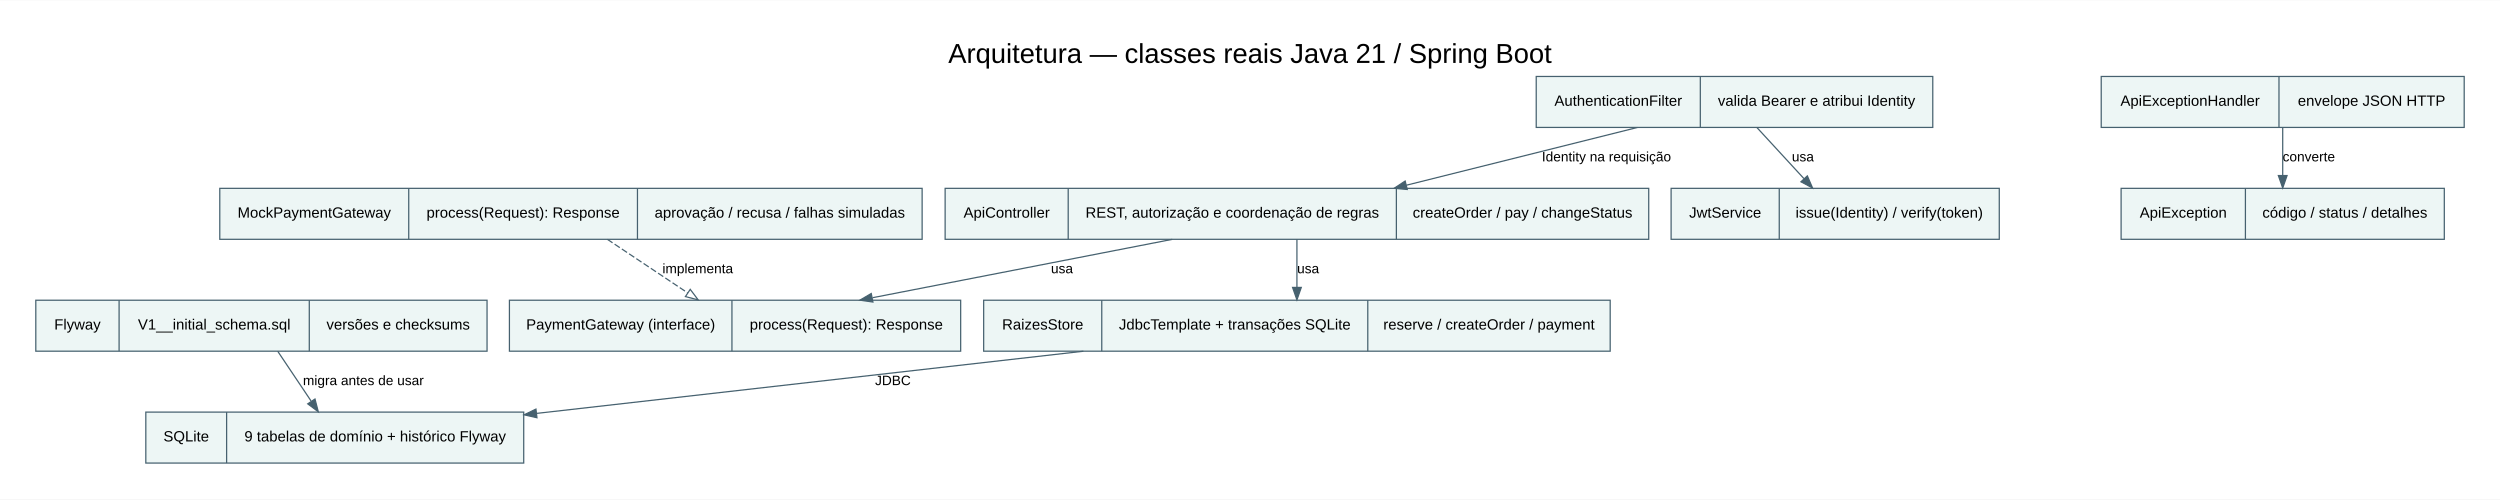
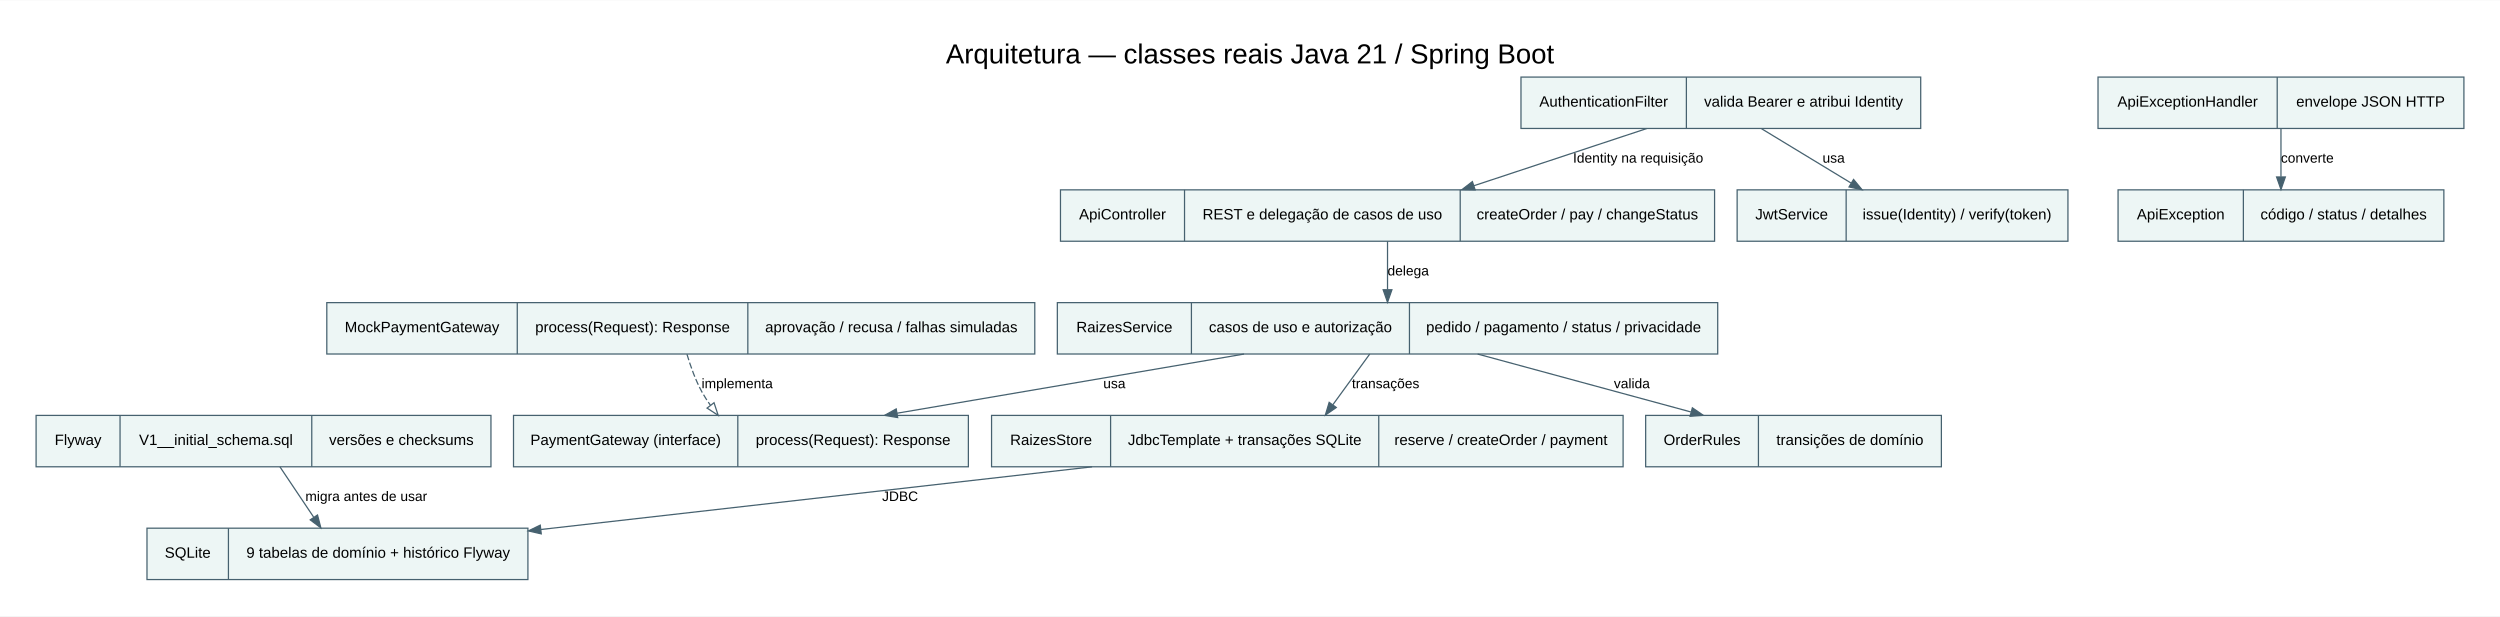
- <svg xmlns="http://www.w3.org/2000/svg" width="2011pt" height="402pt" viewBox="0.00 0.00 2011.10 401.60">
-   <g id="graph0" class="graph" transform="scale(1 1) rotate(0) translate(28.8 372.8)">
-     <polygon fill="white" stroke="transparent" points="-28.8,28.8 -28.8,-372.8 1982.3,-372.8 1982.3,28.8 -28.8,28.8" />
-     <text text-anchor="middle" x="976.75" y="-322.4" font-family="Arial" font-size="22.00">Arquitetura — classes reais Java 21 / Spring Boot</text>
+ <svg xmlns="http://www.w3.org/2000/svg" width="1995pt" height="492pt" viewBox="0.00 0.00 1995.10 491.60">
+   <g id="graph0" class="graph" transform="scale(1 1) rotate(0) translate(28.8 462.8)">
+     <polygon fill="white" stroke="transparent" points="-28.8,28.8 -28.8,-462.8 1966.3,-462.8 1966.3,28.8 -28.8,28.8" />
+     <text text-anchor="middle" x="968.75" y="-412.4" font-family="Arial" font-size="22.00">Arquitetura — classes reais Java 21 / Spring Boot</text>
    <g id="node1" class="node">
-       <polygon fill="#edf6f5" stroke="#46616f" points="731.5,-180.5 731.5,-221.5 1297.5,-221.5 1297.5,-180.5 731.5,-180.5" />
-       <text text-anchor="middle" x="781" y="-197.9" font-family="Arial" font-size="12.00">ApiController</text>
-       <polyline fill="none" stroke="#46616f" points="830.5,-180.5 830.5,-221.5 " />
-       <text text-anchor="middle" x="962.5" y="-197.9" font-family="Arial" font-size="12.00">REST, autorização e coordenação de regras</text>
-       <polyline fill="none" stroke="#46616f" points="1094.5,-180.5 1094.5,-221.5 " />
-       <text text-anchor="middle" x="1196" y="-197.9" font-family="Arial" font-size="12.00">createOrder / pay / changeStatus</text>
+       <polygon fill="#edf6f5" stroke="#46616f" points="817.5,-270.5 817.5,-311.5 1339.5,-311.5 1339.5,-270.5 817.5,-270.5" />
+       <text text-anchor="middle" x="867" y="-287.9" font-family="Arial" font-size="12.00">ApiController</text>
+       <polyline fill="none" stroke="#46616f" points="916.5,-270.5 916.5,-311.5 " />
+       <text text-anchor="middle" x="1026.5" y="-287.9" font-family="Arial" font-size="12.00">REST e delegação de casos de uso</text>
+       <polyline fill="none" stroke="#46616f" points="1136.5,-270.5 1136.5,-311.5 " />
+       <text text-anchor="middle" x="1238" y="-287.9" font-family="Arial" font-size="12.00">createOrder / pay / changeStatus</text>
+     </g>
+     <g id="node11" class="node">
+       <polygon fill="#edf6f5" stroke="#46616f" points="815,-180.5 815,-221.5 1342,-221.5 1342,-180.5 815,-180.5" />
+       <text text-anchor="middle" x="868.5" y="-197.9" font-family="Arial" font-size="12.00">RaizesService</text>
+       <polyline fill="none" stroke="#46616f" points="922,-180.5 922,-221.5 " />
+       <text text-anchor="middle" x="1009" y="-197.9" font-family="Arial" font-size="12.00">casos de uso e autorização</text>
+       <polyline fill="none" stroke="#46616f" points="1096,-180.5 1096,-221.5 " />
+       <text text-anchor="middle" x="1219" y="-197.9" font-family="Arial" font-size="12.00">pedido / pagamento / status / privacidade</text>
+     </g>
+     <g id="edge1" class="edge">
+       <path fill="none" stroke="#46616f" d="M1078.5,-270.47C1078.5,-259.16 1078.5,-244.68 1078.5,-231.95" />
+       <polygon fill="#46616f" stroke="#46616f" points="1082,-231.78 1078.5,-221.78 1075,-231.78 1082,-231.78" />
+       <text text-anchor="middle" x="1095" y="-243.2" font-family="Arial" font-size="11.00">delega</text>
    </g>
    <g id="node2" class="node">
      <polygon fill="#edf6f5" stroke="#46616f" points="762.5,-90.5 762.5,-131.5 1266.5,-131.5 1266.5,-90.5 762.5,-90.5" />
      <text text-anchor="middle" x="810" y="-107.9" font-family="Arial" font-size="12.00">RaizesStore</text>
      <polyline fill="none" stroke="#46616f" points="857.5,-90.5 857.5,-131.5 " />
      <text text-anchor="middle" x="964.5" y="-107.9" font-family="Arial" font-size="12.00">JdbcTemplate + transações SQLite</text>
      <polyline fill="none" stroke="#46616f" points="1071.5,-90.5 1071.5,-131.5 " />
      <text text-anchor="middle" x="1169" y="-107.9" font-family="Arial" font-size="12.00">reserve / createOrder / payment</text>
    </g>
-     <g id="edge1" class="edge">
-       <path fill="none" stroke="#46616f" d="M1014.5,-180.47C1014.5,-169.16 1014.5,-154.68 1014.5,-141.95" />
-       <polygon fill="#46616f" stroke="#46616f" points="1018,-141.78 1014.5,-131.78 1011,-141.78 1018,-141.78" />
-       <text text-anchor="middle" x="1023.5" y="-153.2" font-family="Arial" font-size="11.00">usa</text>
+     <g id="node10" class="node">
+       <polygon fill="#edf6f5" stroke="#46616f" points="88.5,-0.5 88.5,-41.5 392.5,-41.5 392.5,-0.5 88.5,-0.5" />
+       <text text-anchor="middle" x="121" y="-17.9" font-family="Arial" font-size="12.00">SQLite</text>
+       <polyline fill="none" stroke="#46616f" points="153.5,-0.5 153.5,-41.5 " />
+       <text text-anchor="middle" x="273" y="-17.9" font-family="Arial" font-size="12.00">9 tabelas de domínio + histórico Flyway</text>
+     </g>
+     <g id="edge9" class="edge">
+       <path fill="none" stroke="#46616f" d="M842.72,-90.47C711.42,-75.54 531.65,-55.1 402.77,-40.45" />
+       <polygon fill="#46616f" stroke="#46616f" points="403.14,-36.97 392.8,-39.32 402.34,-43.92 403.14,-36.97" />
+       <text text-anchor="middle" x="689.5" y="-63.2" font-family="Arial" font-size="11.00">JDBC</text>
    </g>
    <g id="node3" class="node">
      <polygon fill="#edf6f5" stroke="#46616f" points="381,-90.5 381,-131.5 744,-131.5 744,-90.5 381,-90.5" />
      <text text-anchor="middle" x="470.5" y="-107.9" font-family="Arial" font-size="12.00">PaymentGateway (interface)</text>
      <polyline fill="none" stroke="#46616f" points="560,-90.5 560,-131.5 " />
      <text text-anchor="middle" x="652" y="-107.9" font-family="Arial" font-size="12.00">process(Request): Response</text>
    </g>
-     <g id="edge2" class="edge">
-       <path fill="none" stroke="#46616f" d="M914.19,-180.47C842.77,-166.57 746.81,-147.88 673.16,-133.54" />
-       <polygon fill="#46616f" stroke="#46616f" points="673.41,-130.03 662.92,-131.55 672.07,-136.9 673.41,-130.03" />
-       <text text-anchor="middle" x="825.5" y="-153.2" font-family="Arial" font-size="11.00">usa</text>
+     <g id="node4" class="node">
+       <polygon fill="#edf6f5" stroke="#46616f" points="232,-180.5 232,-221.5 797,-221.5 797,-180.5 232,-180.5" />
+       <text text-anchor="middle" x="308" y="-197.9" font-family="Arial" font-size="12.00">MockPaymentGateway</text>
+       <polyline fill="none" stroke="#46616f" points="384,-180.5 384,-221.5 " />
+       <text text-anchor="middle" x="476" y="-197.9" font-family="Arial" font-size="12.00">process(Request): Response</text>
+       <polyline fill="none" stroke="#46616f" points="568,-180.5 568,-221.5 " />
+       <text text-anchor="middle" x="682.5" y="-197.9" font-family="Arial" font-size="12.00">aprovação / recusa / falhas simuladas</text>
    </g>
-     <g id="node10" class="node">
-       <polygon fill="#edf6f5" stroke="#46616f" points="88.5,-0.5 88.5,-41.5 392.5,-41.5 392.5,-0.5 88.5,-0.5" />
-       <text text-anchor="middle" x="121" y="-17.9" font-family="Arial" font-size="12.00">SQLite</text>
-       <polyline fill="none" stroke="#46616f" points="153.5,-0.5 153.5,-41.5 " />
-       <text text-anchor="middle" x="273" y="-17.9" font-family="Arial" font-size="12.00">9 tabelas de domínio + histórico Flyway</text>
+     <g id="edge5" class="edge">
+       <path fill="none" stroke="#46616f" stroke-dasharray="5,2" d="M519.42,-180.33C522.23,-170.83 526.26,-159.46 531.5,-150 533.44,-146.5 535.71,-143 538.13,-139.62" />
+       <polygon fill="none" stroke="#46616f" points="541.02,-141.61 544.34,-131.54 535.47,-137.34 541.02,-141.61" />
+       <text text-anchor="middle" x="559.5" y="-153.2" font-family="Arial" font-size="11.00">implementa</text>
+     </g>
+     <g id="node5" class="node">
+       <polygon fill="#edf6f5" stroke="#46616f" points="1185,-360.5 1185,-401.5 1504,-401.5 1504,-360.5 1185,-360.5" />
+       <text text-anchor="middle" x="1251" y="-377.9" font-family="Arial" font-size="12.00">AuthenticationFilter</text>
+       <polyline fill="none" stroke="#46616f" points="1317,-360.5 1317,-401.5 " />
+       <text text-anchor="middle" x="1410.5" y="-377.9" font-family="Arial" font-size="12.00">valida Bearer e atribui Identity</text>
    </g>
    <g id="edge7" class="edge">
-       <path fill="none" stroke="#46616f" d="M842.72,-90.47C711.42,-75.54 531.65,-55.1 402.77,-40.45" />
-       <polygon fill="#46616f" stroke="#46616f" points="403.14,-36.97 392.8,-39.32 402.34,-43.92 403.14,-36.97" />
-       <text text-anchor="middle" x="689.5" y="-63.2" font-family="Arial" font-size="11.00">JDBC</text>
-     </g>
-     <g id="node4" class="node">
-       <polygon fill="#edf6f5" stroke="#46616f" points="148,-180.5 148,-221.5 713,-221.5 713,-180.5 148,-180.5" />
-       <text text-anchor="middle" x="224" y="-197.9" font-family="Arial" font-size="12.00">MockPaymentGateway</text>
-       <polyline fill="none" stroke="#46616f" points="300,-180.5 300,-221.5 " />
-       <text text-anchor="middle" x="392" y="-197.9" font-family="Arial" font-size="12.00">process(Request): Response</text>
-       <polyline fill="none" stroke="#46616f" points="484,-180.5 484,-221.5 " />
-       <text text-anchor="middle" x="598.5" y="-197.9" font-family="Arial" font-size="12.00">aprovação / recusa / falhas simuladas</text>
-     </g>
-     <g id="edge3" class="edge">
-       <path fill="none" stroke="#46616f" stroke-dasharray="5,2" d="M459.8,-180.47C478.8,-167.8 503.77,-151.16 524.32,-137.45" />
-       <polygon fill="none" stroke="#46616f" points="526.45,-140.24 532.83,-131.78 522.57,-134.41 526.45,-140.24" />
-       <text text-anchor="middle" x="532.5" y="-153.2" font-family="Arial" font-size="11.00">implementa</text>
-     </g>
-     <g id="node5" class="node">
-       <polygon fill="#edf6f5" stroke="#46616f" points="1207,-270.5 1207,-311.5 1526,-311.5 1526,-270.5 1207,-270.5" />
-       <text text-anchor="middle" x="1273" y="-287.9" font-family="Arial" font-size="12.00">AuthenticationFilter</text>
-       <polyline fill="none" stroke="#46616f" points="1339,-270.5 1339,-311.5 " />
-       <text text-anchor="middle" x="1432.5" y="-287.9" font-family="Arial" font-size="12.00">valida Bearer e atribui Identity</text>
-     </g>
-     <g id="edge5" class="edge">
-       <path fill="none" stroke="#46616f" d="M1288.38,-270.47C1233.33,-256.71 1159.56,-238.26 1102.44,-223.99" />
-       <polygon fill="#46616f" stroke="#46616f" points="1103.26,-220.58 1092.71,-221.55 1101.56,-227.37 1103.26,-220.58" />
-       <text text-anchor="middle" x="1263.5" y="-243.2" font-family="Arial" font-size="11.00">Identity na requisição</text>
+       <path fill="none" stroke="#46616f" d="M1285.47,-360.47C1244.63,-346.96 1190.15,-328.94 1147.33,-314.77" />
+       <polygon fill="#46616f" stroke="#46616f" points="1148.42,-311.45 1137.83,-311.63 1146.22,-318.09 1148.42,-311.45" />
+       <text text-anchor="middle" x="1278.5" y="-333.2" font-family="Arial" font-size="11.00">Identity na requisição</text>
    </g>
    <g id="node6" class="node">
-       <polygon fill="#edf6f5" stroke="#46616f" points="1315.5,-180.5 1315.5,-221.5 1579.5,-221.5 1579.5,-180.5 1315.5,-180.5" />
-       <text text-anchor="middle" x="1359" y="-197.9" font-family="Arial" font-size="12.00">JwtService</text>
-       <polyline fill="none" stroke="#46616f" points="1402.5,-180.5 1402.5,-221.5 " />
-       <text text-anchor="middle" x="1491" y="-197.9" font-family="Arial" font-size="12.00">issue(Identity) / verify(token)</text>
+       <polygon fill="#edf6f5" stroke="#46616f" points="1357.5,-270.5 1357.5,-311.5 1621.5,-311.5 1621.5,-270.5 1357.5,-270.5" />
+       <text text-anchor="middle" x="1401" y="-287.9" font-family="Arial" font-size="12.00">JwtService</text>
+       <polyline fill="none" stroke="#46616f" points="1444.5,-270.5 1444.5,-311.5 " />
+       <text text-anchor="middle" x="1533" y="-287.9" font-family="Arial" font-size="12.00">issue(Identity) / verify(token)</text>
    </g>
-     <g id="edge4" class="edge">
-       <path fill="none" stroke="#46616f" d="M1384.48,-270.47C1395.62,-258.36 1410.1,-242.63 1422.37,-229.31" />
-       <polygon fill="#46616f" stroke="#46616f" points="1425.1,-231.51 1429.29,-221.78 1419.95,-226.77 1425.1,-231.51" />
-       <text text-anchor="middle" x="1421.5" y="-243.2" font-family="Arial" font-size="11.00">usa</text>
+     <g id="edge6" class="edge">
+       <path fill="none" stroke="#46616f" d="M1376.68,-360.47C1397.82,-347.64 1425.66,-330.74 1448.4,-316.94" />
+       <polygon fill="#46616f" stroke="#46616f" points="1450.43,-319.81 1457.16,-311.63 1446.79,-313.82 1450.43,-319.81" />
+       <text text-anchor="middle" x="1434.5" y="-333.2" font-family="Arial" font-size="11.00">usa</text>
    </g>
    <g id="node7" class="node">
-       <polygon fill="#edf6f5" stroke="#46616f" points="1661.5,-270.5 1661.5,-311.5 1953.5,-311.5 1953.5,-270.5 1661.5,-270.5" />
-       <text text-anchor="middle" x="1733" y="-287.9" font-family="Arial" font-size="12.00">ApiExceptionHandler</text>
-       <polyline fill="none" stroke="#46616f" points="1804.5,-270.5 1804.5,-311.5 " />
-       <text text-anchor="middle" x="1879" y="-287.9" font-family="Arial" font-size="12.00">envelope JSON HTTP</text>
+       <polygon fill="#edf6f5" stroke="#46616f" points="1645.5,-360.5 1645.5,-401.5 1937.5,-401.5 1937.5,-360.5 1645.5,-360.5" />
+       <text text-anchor="middle" x="1717" y="-377.9" font-family="Arial" font-size="12.00">ApiExceptionHandler</text>
+       <polyline fill="none" stroke="#46616f" points="1788.5,-360.5 1788.5,-401.5 " />
+       <text text-anchor="middle" x="1863" y="-377.9" font-family="Arial" font-size="12.00">envelope JSON HTTP</text>
    </g>
    <g id="node8" class="node">
-       <polygon fill="#edf6f5" stroke="#46616f" points="1677.5,-180.5 1677.5,-221.5 1937.5,-221.5 1937.5,-180.5 1677.5,-180.5" />
-       <text text-anchor="middle" x="1727.5" y="-197.9" font-family="Arial" font-size="12.00">ApiException</text>
-       <polyline fill="none" stroke="#46616f" points="1777.5,-180.5 1777.5,-221.5 " />
-       <text text-anchor="middle" x="1857.5" y="-197.9" font-family="Arial" font-size="12.00">código / status / detalhes</text>
+       <polygon fill="#edf6f5" stroke="#46616f" points="1661.5,-270.5 1661.5,-311.5 1921.5,-311.5 1921.5,-270.5 1661.5,-270.5" />
+       <text text-anchor="middle" x="1711.5" y="-287.9" font-family="Arial" font-size="12.00">ApiException</text>
+       <polyline fill="none" stroke="#46616f" points="1761.5,-270.5 1761.5,-311.5 " />
+       <text text-anchor="middle" x="1841.5" y="-287.9" font-family="Arial" font-size="12.00">código / status / detalhes</text>
    </g>
-     <g id="edge6" class="edge">
-       <path fill="none" stroke="#46616f" d="M1807.5,-270.47C1807.5,-259.16 1807.5,-244.68 1807.5,-231.95" />
-       <polygon fill="#46616f" stroke="#46616f" points="1811,-231.78 1807.5,-221.78 1804,-231.78 1811,-231.78" />
-       <text text-anchor="middle" x="1828.5" y="-243.2" font-family="Arial" font-size="11.00">converte</text>
+     <g id="edge8" class="edge">
+       <path fill="none" stroke="#46616f" d="M1791.5,-360.47C1791.5,-349.16 1791.5,-334.68 1791.5,-321.95" />
+       <polygon fill="#46616f" stroke="#46616f" points="1795,-321.78 1791.5,-311.78 1788,-321.78 1795,-321.78" />
+       <text text-anchor="middle" x="1812.5" y="-333.2" font-family="Arial" font-size="11.00">converte</text>
    </g>
    <g id="node9" class="node">
      <polygon fill="#edf6f5" stroke="#46616f" points="0,-90.5 0,-131.5 363,-131.5 363,-90.5 0,-90.5" />
      <text text-anchor="middle" x="33.5" y="-107.9" font-family="Arial" font-size="12.00">Flyway</text>
      <polyline fill="none" stroke="#46616f" points="67,-90.5 67,-131.5 " />
      <text text-anchor="middle" x="143.5" y="-107.9" font-family="Arial" font-size="12.00">V1__initial_schema.sql</text>
      <polyline fill="none" stroke="#46616f" points="220,-90.5 220,-131.5 " />
      <text text-anchor="middle" x="291.5" y="-107.9" font-family="Arial" font-size="12.00">versões e checksums</text>
    </g>
-     <g id="edge8" class="edge">
+     <g id="edge10" class="edge">
      <path fill="none" stroke="#46616f" d="M194.59,-90.47C202.48,-78.7 212.67,-63.51 221.44,-50.43" />
      <polygon fill="#46616f" stroke="#46616f" points="224.58,-52.03 227.24,-41.78 218.76,-48.14 224.58,-52.03" />
      <text text-anchor="middle" x="263.5" y="-63.2" font-family="Arial" font-size="11.00">migra antes de usar</text>
    </g>
+     <g id="edge2" class="edge">
+       <path fill="none" stroke="#46616f" d="M1064.3,-180.47C1055.66,-168.59 1044.48,-153.22 1034.9,-140.05" />
+       <polygon fill="#46616f" stroke="#46616f" points="1037.6,-137.81 1028.89,-131.78 1031.94,-141.93 1037.6,-137.81" />
+       <text text-anchor="middle" x="1077" y="-153.2" font-family="Arial" font-size="11.00">transações</text>
+     </g>
+     <g id="edge4" class="edge">
+       <path fill="none" stroke="#46616f" d="M963.98,-180.47C881.87,-166.47 771.33,-147.61 687.03,-133.24" />
+       <polygon fill="#46616f" stroke="#46616f" points="687.59,-129.78 677.14,-131.55 686.41,-136.68 687.59,-129.78" />
+       <text text-anchor="middle" x="860.5" y="-153.2" font-family="Arial" font-size="11.00">usa</text>
+     </g>
+     <g id="node12" class="node">
+       <polygon fill="#edf6f5" stroke="#46616f" points="1284.5,-90.5 1284.5,-131.5 1520.5,-131.5 1520.5,-90.5 1284.5,-90.5" />
+       <text text-anchor="middle" x="1329.5" y="-107.9" font-family="Arial" font-size="12.00">OrderRules</text>
+       <polyline fill="none" stroke="#46616f" points="1374.5,-90.5 1374.5,-131.5 " />
+       <text text-anchor="middle" x="1447.5" y="-107.9" font-family="Arial" font-size="12.00">transições de domínio</text>
+     </g>
+     <g id="edge3" class="edge">
+       <path fill="none" stroke="#46616f" d="M1150.41,-180.47C1200.76,-166.79 1268.14,-148.49 1320.57,-134.25" />
+       <polygon fill="#46616f" stroke="#46616f" points="1321.78,-137.55 1330.52,-131.55 1319.95,-130.79 1321.78,-137.55" />
+       <text text-anchor="middle" x="1273.5" y="-153.2" font-family="Arial" font-size="11.00">valida</text>
+     </g>
  </g>
</svg>
